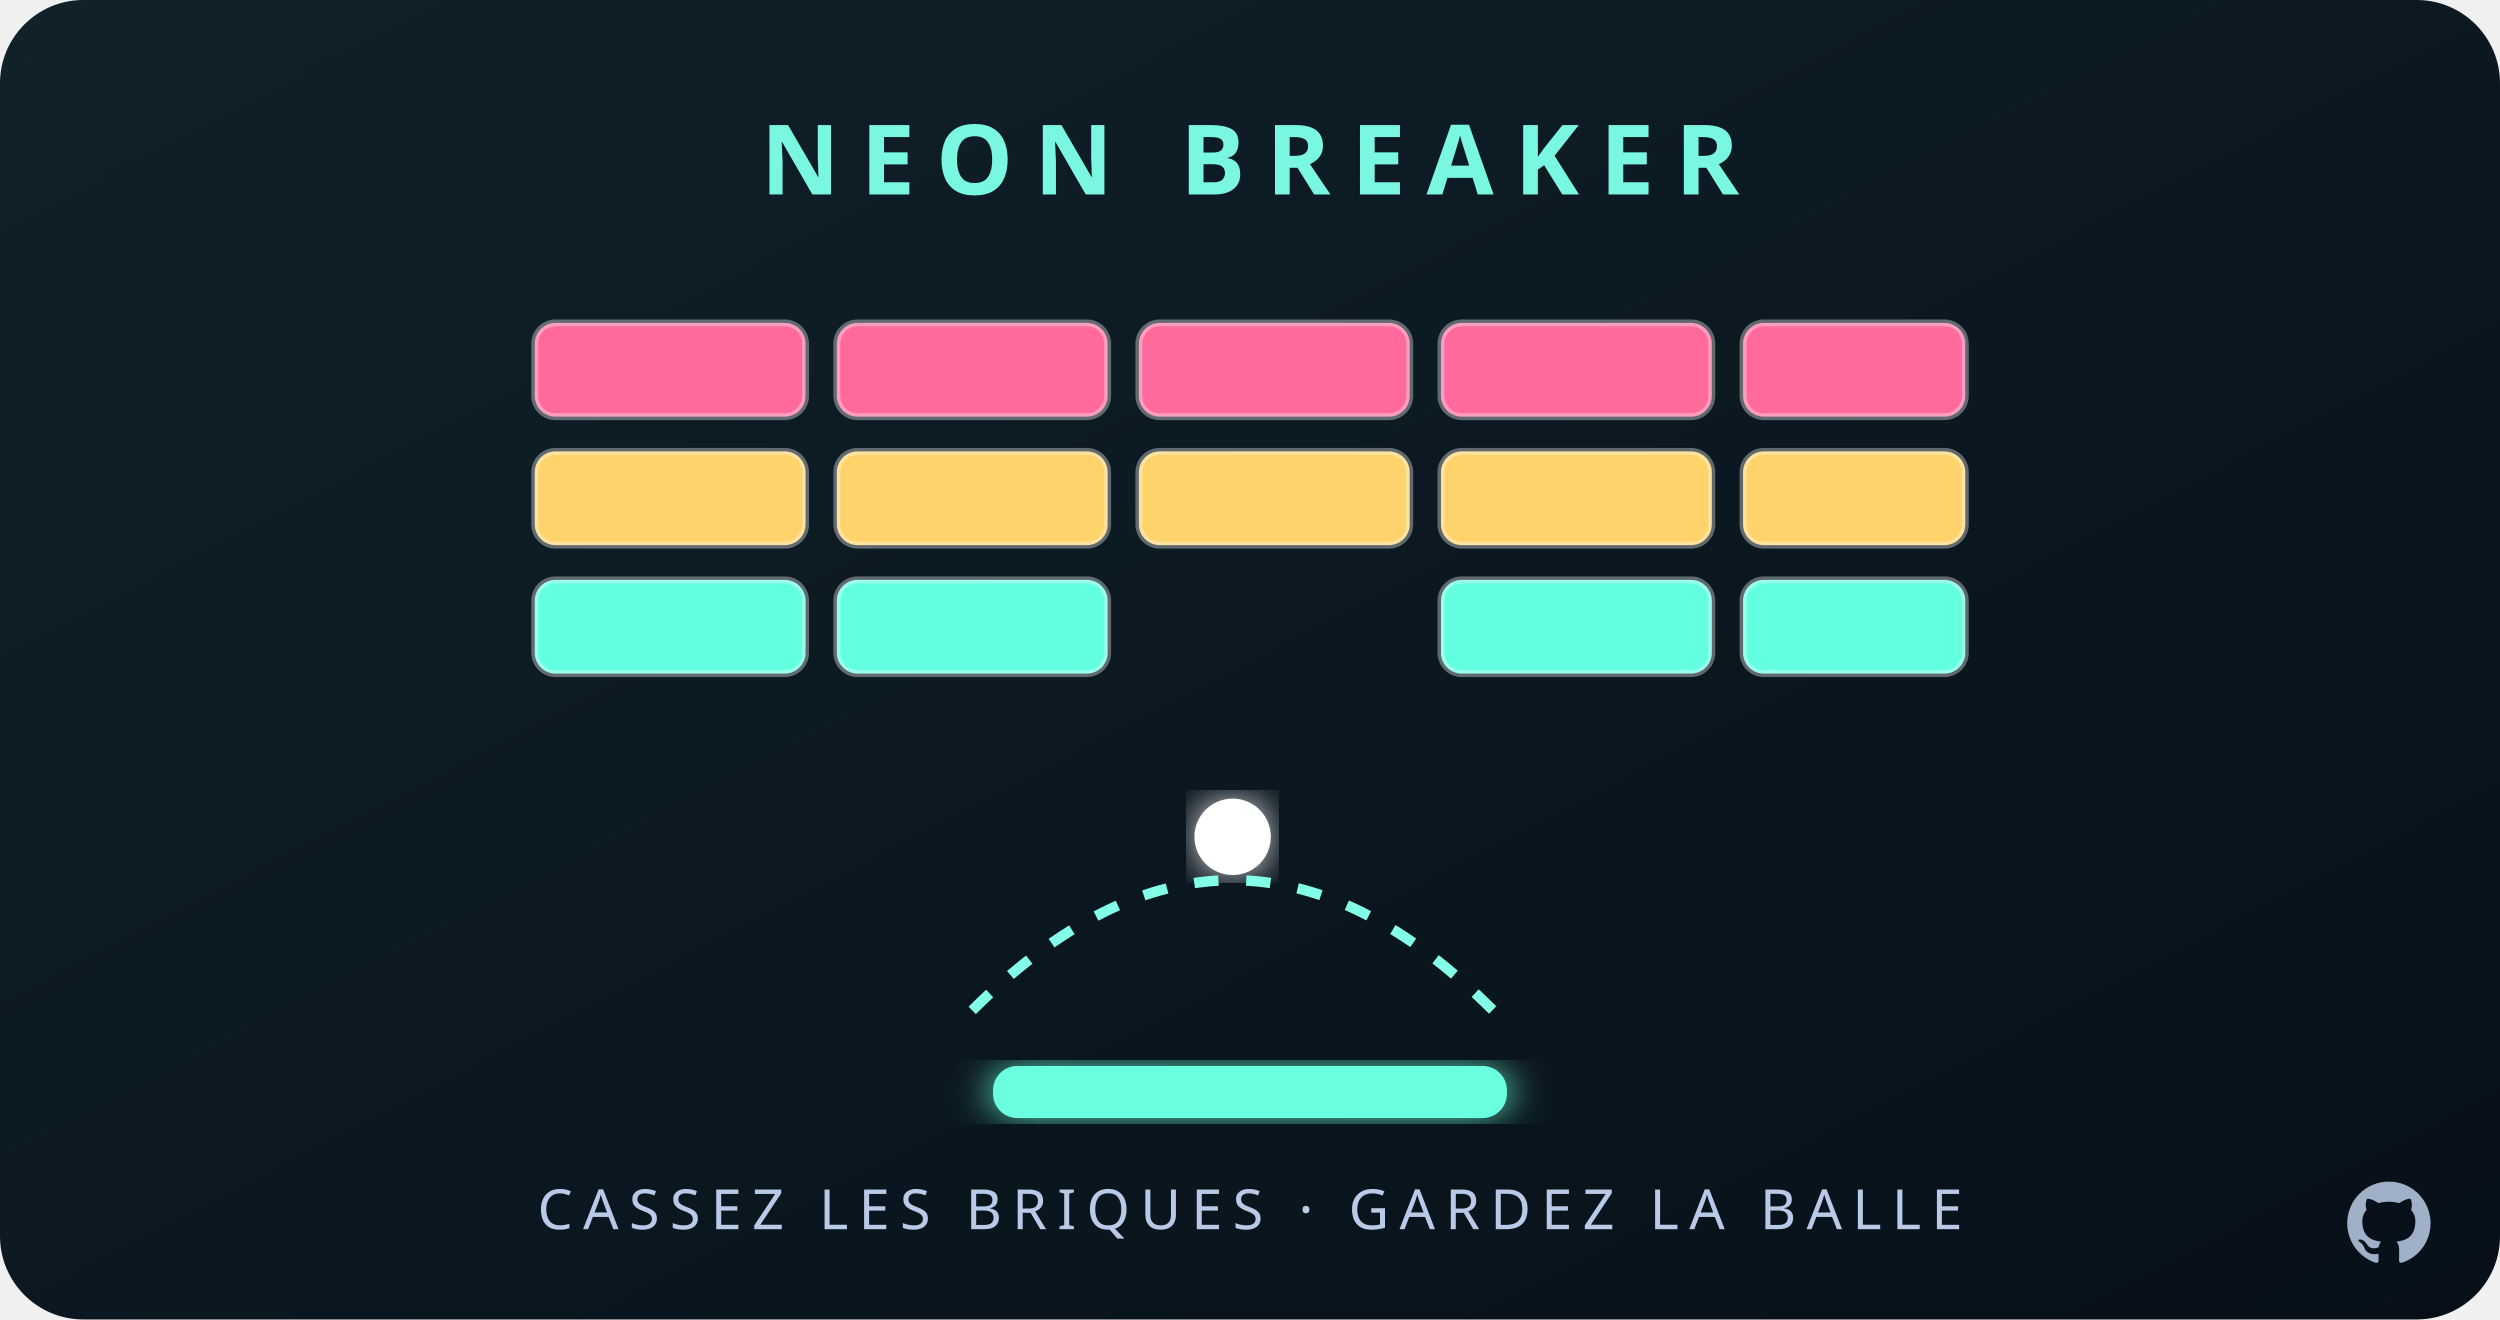
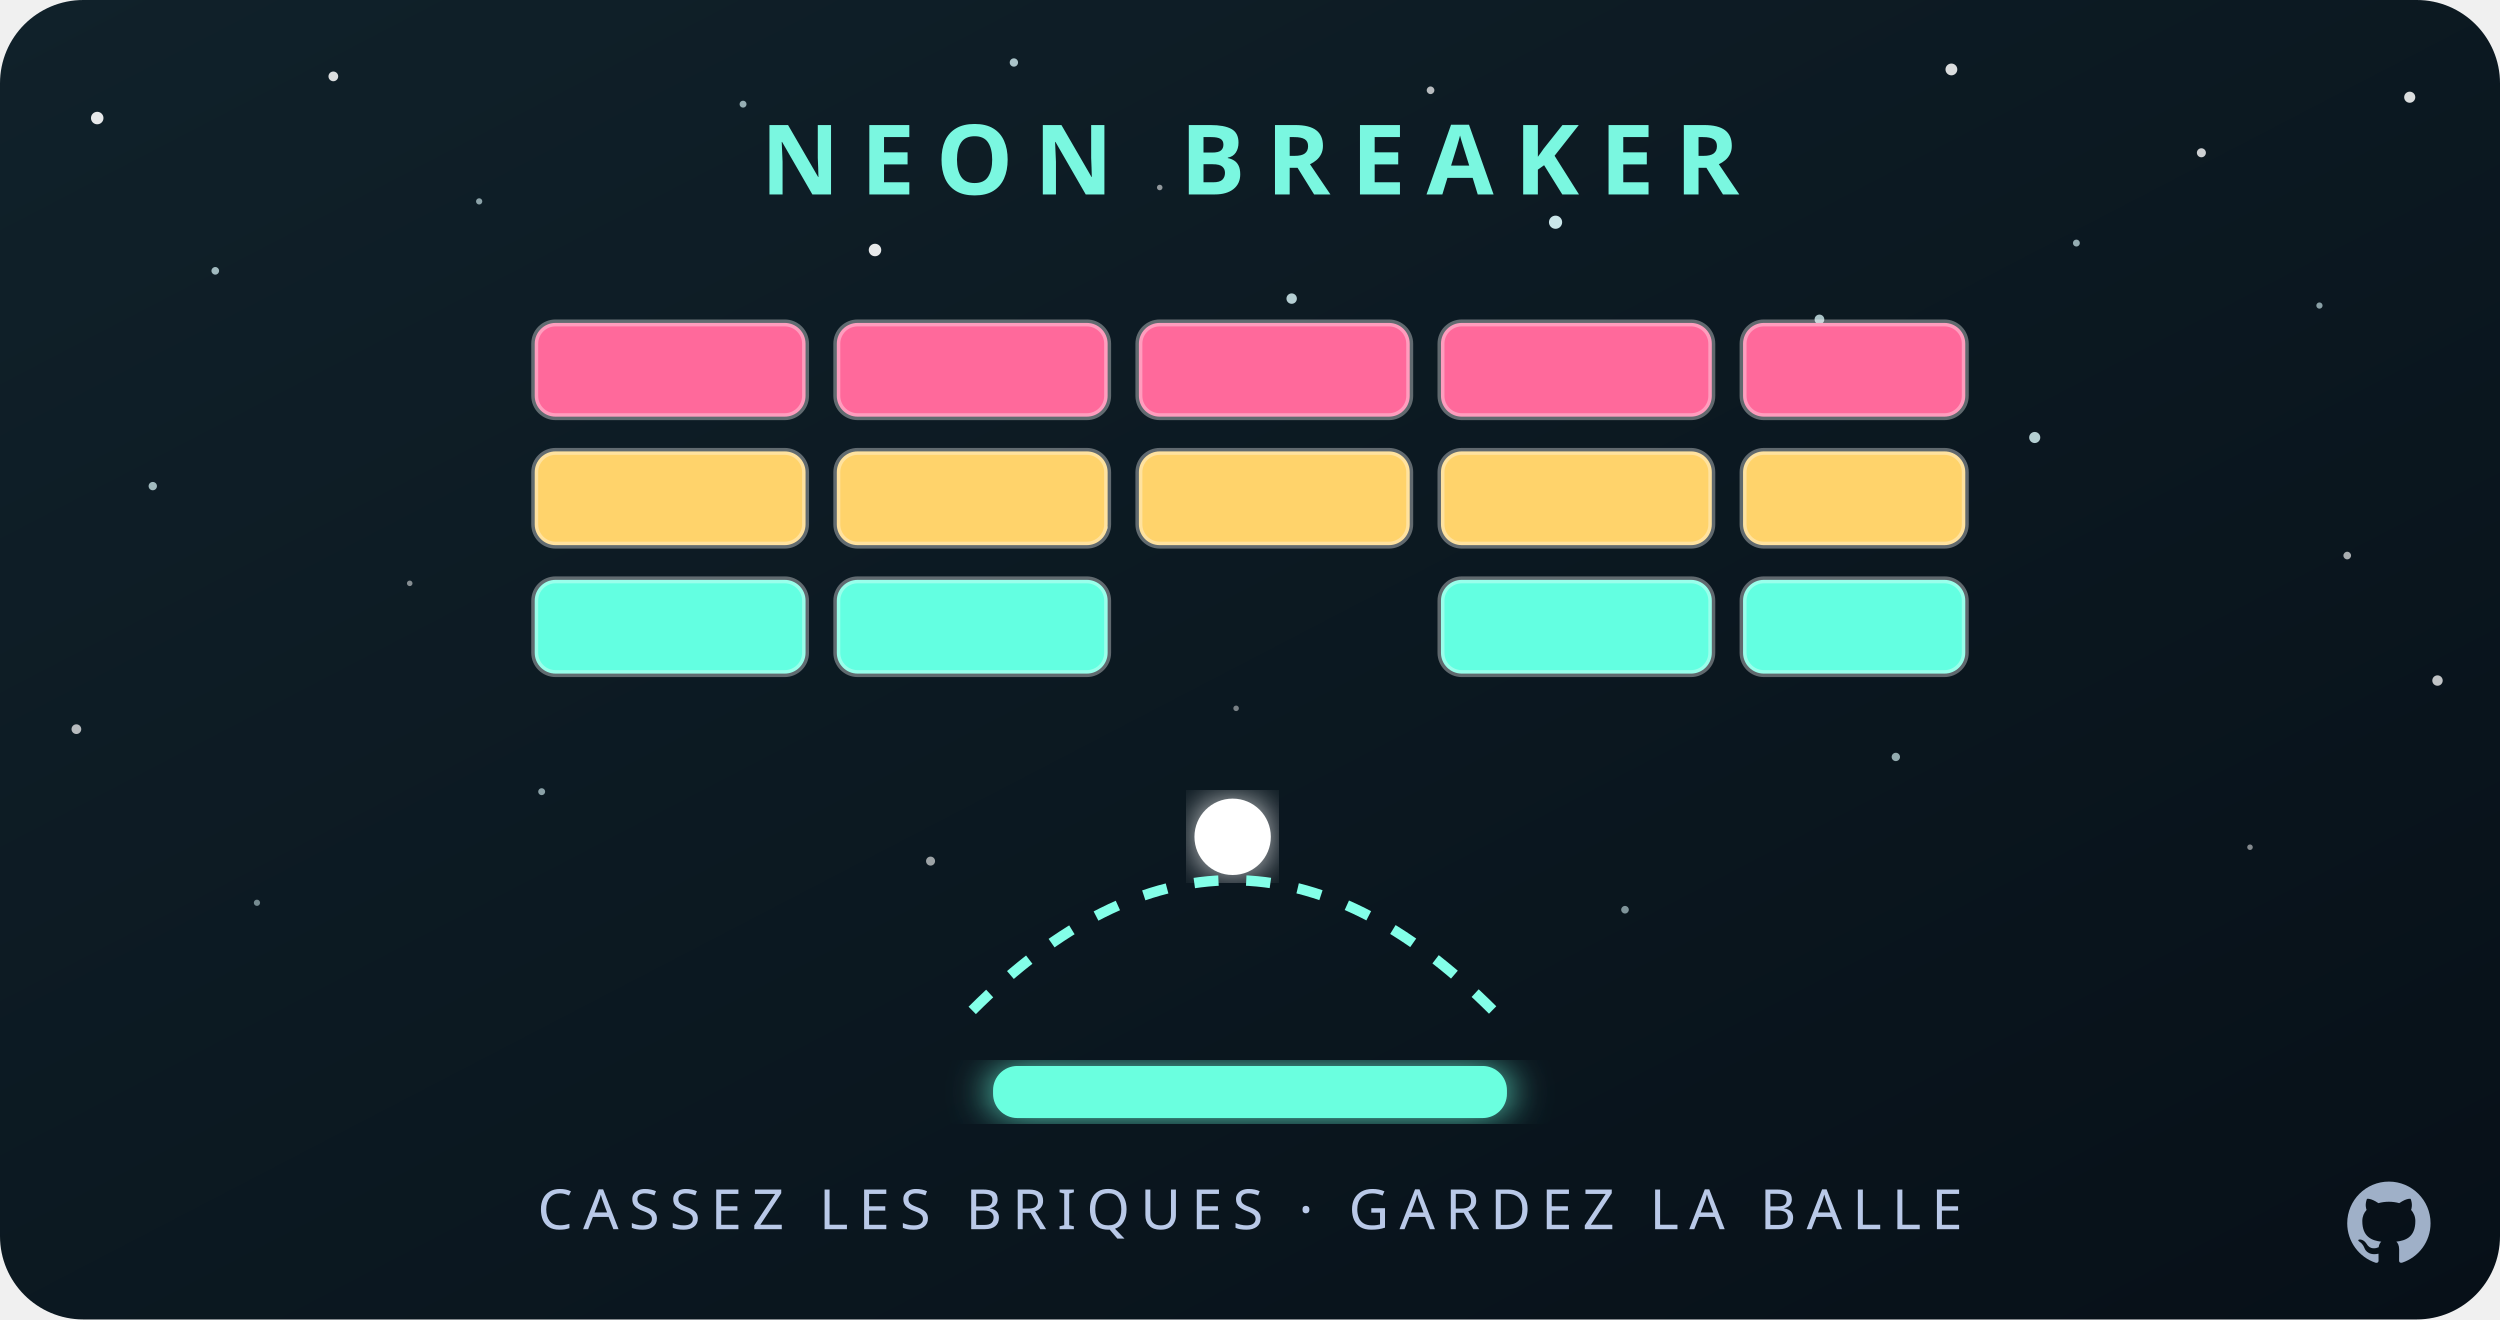
<svg xmlns="http://www.w3.org/2000/svg" viewBox="0 0 720 380" role="img" aria-labelledby="title desc">
  <defs>
    <linearGradient id="bg" y2="1">
      <stop stop-color="#10212a" />
      <stop offset="1" stop-color="#071018" />
    </linearGradient>
    <filter id="g">
      <feGaussianBlur stdDeviation="6" result="b" />
      <feMerge>
        <feMergeNode in="b" />
        <feMergeNode in="SourceGraphic" />
      </feMerge>
    </filter>
  </defs>
  <rect width="720" height="380" rx="24" fill="url(#bg)" />
+   <g class="stars" aria-hidden="true">
+     <circle cx="28" cy="34" r="1.8" fill="#ffffff" opacity="0.9" />
+     <circle cx="62" cy="78" r="1.1" fill="#dffcff" opacity="0.7" />
+     <circle cx="96" cy="22" r="1.4" fill="#ffffff" opacity="0.85" />
+     <circle cx="138" cy="58" r="0.9" fill="#dffcff" opacity="0.6" />
+     <circle cx="176" cy="96" r="1.6" fill="#ffffff" opacity="0.8" />
+     <circle cx="214" cy="30" r="1.0" fill="#dffcff" opacity="0.65" />
+     <circle cx="252" cy="72" r="1.8" fill="#ffffff" opacity="0.9" />
+     <circle cx="292" cy="18" r="1.2" fill="#dffcff" opacity="0.75" />
+     <circle cx="334" cy="54" r="0.8" fill="#ffffff" opacity="0.55" />
+     <circle cx="372" cy="86" r="1.5" fill="#dffcff" opacity="0.8" />
+     <circle cx="412" cy="26" r="1.1" fill="#ffffff" opacity="0.7" />
+     <circle cx="448" cy="64" r="1.9" fill="#dffcff" opacity="0.9" />
+     <circle cx="486" cy="38" r="0.9" fill="#ffffff" opacity="0.6" />
+     <circle cx="524" cy="92" r="1.4" fill="#dffcff" opacity="0.75" />
+     <circle cx="562" cy="20" r="1.7" fill="#ffffff" opacity="0.85" />
+     <circle cx="598" cy="70" r="1.0" fill="#dffcff" opacity="0.65" />
+     <circle cx="634" cy="44" r="1.3" fill="#ffffff" opacity="0.8" />
+     <circle cx="668" cy="88" r="0.9" fill="#dffcff" opacity="0.6" />
+     <circle cx="694" cy="28" r="1.6" fill="#ffffff" opacity="0.85" />
+     <circle cx="44" cy="140" r="1.2" fill="#dffcff" opacity="0.7" />
+     <circle cx="118" cy="168" r="0.8" fill="#ffffff" opacity="0.5" />
+     <circle cx="204" cy="132" r="1.5" fill="#dffcff" opacity="0.75" />
+     <circle cx="318" cy="152" r="1.0" fill="#ffffff" opacity="0.6" />
+     <circle cx="402" cy="118" r="1.3" fill="#dffcff" opacity="0.7" />
+     <circle cx="508" cy="146" r="0.9" fill="#ffffff" opacity="0.55" />
+     <circle cx="586" cy="126" r="1.6" fill="#dffcff" opacity="0.8" />
+     <circle cx="676" cy="160" r="1.1" fill="#ffffff" opacity="0.65" />
+     <circle cx="22" cy="210" r="1.4" fill="#ffffff" opacity="0.7" />
+     <circle cx="156" cy="228" r="1.0" fill="#dffcff" opacity="0.6" />
+     <circle cx="356" cy="204" r="0.8" fill="#ffffff" opacity="0.45" />
+     <circle cx="546" cy="218" r="1.2" fill="#dffcff" opacity="0.65" />
+     <circle cx="702" cy="196" r="1.5" fill="#ffffff" opacity="0.75" />
+     <circle cx="74" cy="260" r="0.9" fill="#dffcff" opacity="0.5" />
+     <circle cx="268" cy="248" r="1.3" fill="#ffffff" opacity="0.6" />
+     <circle cx="468" cy="262" r="1.1" fill="#dffcff" opacity="0.55" />
+     <circle cx="648" cy="244" r="0.8" fill="#ffffff" opacity="0.5" />
+   </g>
  <text x="360" y="56" text-anchor="middle" fill="#7af7e0" font-family="system-ui" font-weight="800" font-size="28" letter-spacing="6">NEON BREAKER</text>
  <g stroke="#fff" stroke-opacity=".35" stroke-width="2">
    <g fill="#ff699b">
      <rect x="154" y="93" width="78" height="27" rx="6" />
      <rect x="241" y="93" width="78" height="27" rx="6" />
      <rect x="328" y="93" width="78" height="27" rx="6" />
      <rect x="415" y="93" width="78" height="27" rx="6" />
      <rect x="502" y="93" width="64" height="27" rx="6" />
    </g>
    <g fill="#ffd36b">
      <rect x="154" y="130" width="78" height="27" rx="6" />
      <rect x="241" y="130" width="78" height="27" rx="6" />
      <rect x="328" y="130" width="78" height="27" rx="6" />
      <rect x="415" y="130" width="78" height="27" rx="6" />
      <rect x="502" y="130" width="64" height="27" rx="6" />
    </g>
    <g fill="#63ffe1">
      <rect x="154" y="167" width="78" height="27" rx="6" />
      <rect x="241" y="167" width="78" height="27" rx="6" />
      <rect x="415" y="167" width="78" height="27" rx="6" />
      <rect x="502" y="167" width="64" height="27" rx="6" />
    </g>
  </g>
  <circle cx="355" cy="241" r="11" fill="#fff" filter="url(#g)" />
  <path d="M280 291q75-75 150 0" fill="none" stroke="#83ffe8" stroke-width="3" stroke-dasharray="7 8" />
  <rect x="286" y="307" width="148" height="15" rx="7" fill="#6affdf" filter="url(#g)" />
  <text x="360" y="354" text-anchor="middle" fill="#b9c9e8" font-family="system-ui" font-size="16" letter-spacing="3">CASSEZ LES BRIQUES · GARDEZ LA BALLE</text>
  <a href="https://github.com/kewinMarchand/neon-breaker" target="_blank" rel="noopener noreferrer" aria-label="Code source de neon-breaker sur GitHub">
    <g transform="translate(676,340)">
      <path d="M12 .297c-6.63 0-12 5.373-12 12 0 5.303 3.438 9.8 8.205 11.385.6.113.82-.258.82-.577 0-.285-.01-1.04-.015-2.04-3.338.724-4.042-1.61-4.042-1.61C4.422 18.07 3.633 17.7 3.633 17.7c-1.087-.744.084-.729.084-.729 1.205.084 1.838 1.236 1.838 1.236 1.07 1.835 2.809 1.305 3.495.998.108-.776.417-1.305.76-1.605-2.665-.3-5.466-1.332-5.466-5.93 0-1.31.465-2.38 1.235-3.22-.135-.303-.54-1.523.105-3.176 0 0 1.005-.322 3.3 1.23.96-.267 1.98-.399 3-.405 1.02.006 2.04.138 3 .405 2.28-1.552 3.285-1.23 3.285-1.23.645 1.653.24 2.873.12 3.176.765.84 1.23 1.91 1.23 3.22 0 4.61-2.805 5.625-5.475 5.92.42.36.81 1.096.81 2.22 0 1.606-.015 2.896-.015 3.286 0 .315.21.69.825.57C20.565 22.092 24 17.592 24 12.297c0-6.627-5.373-12-12-12" fill="#9fb0c8" />
    </g>
  </a>
</svg>
